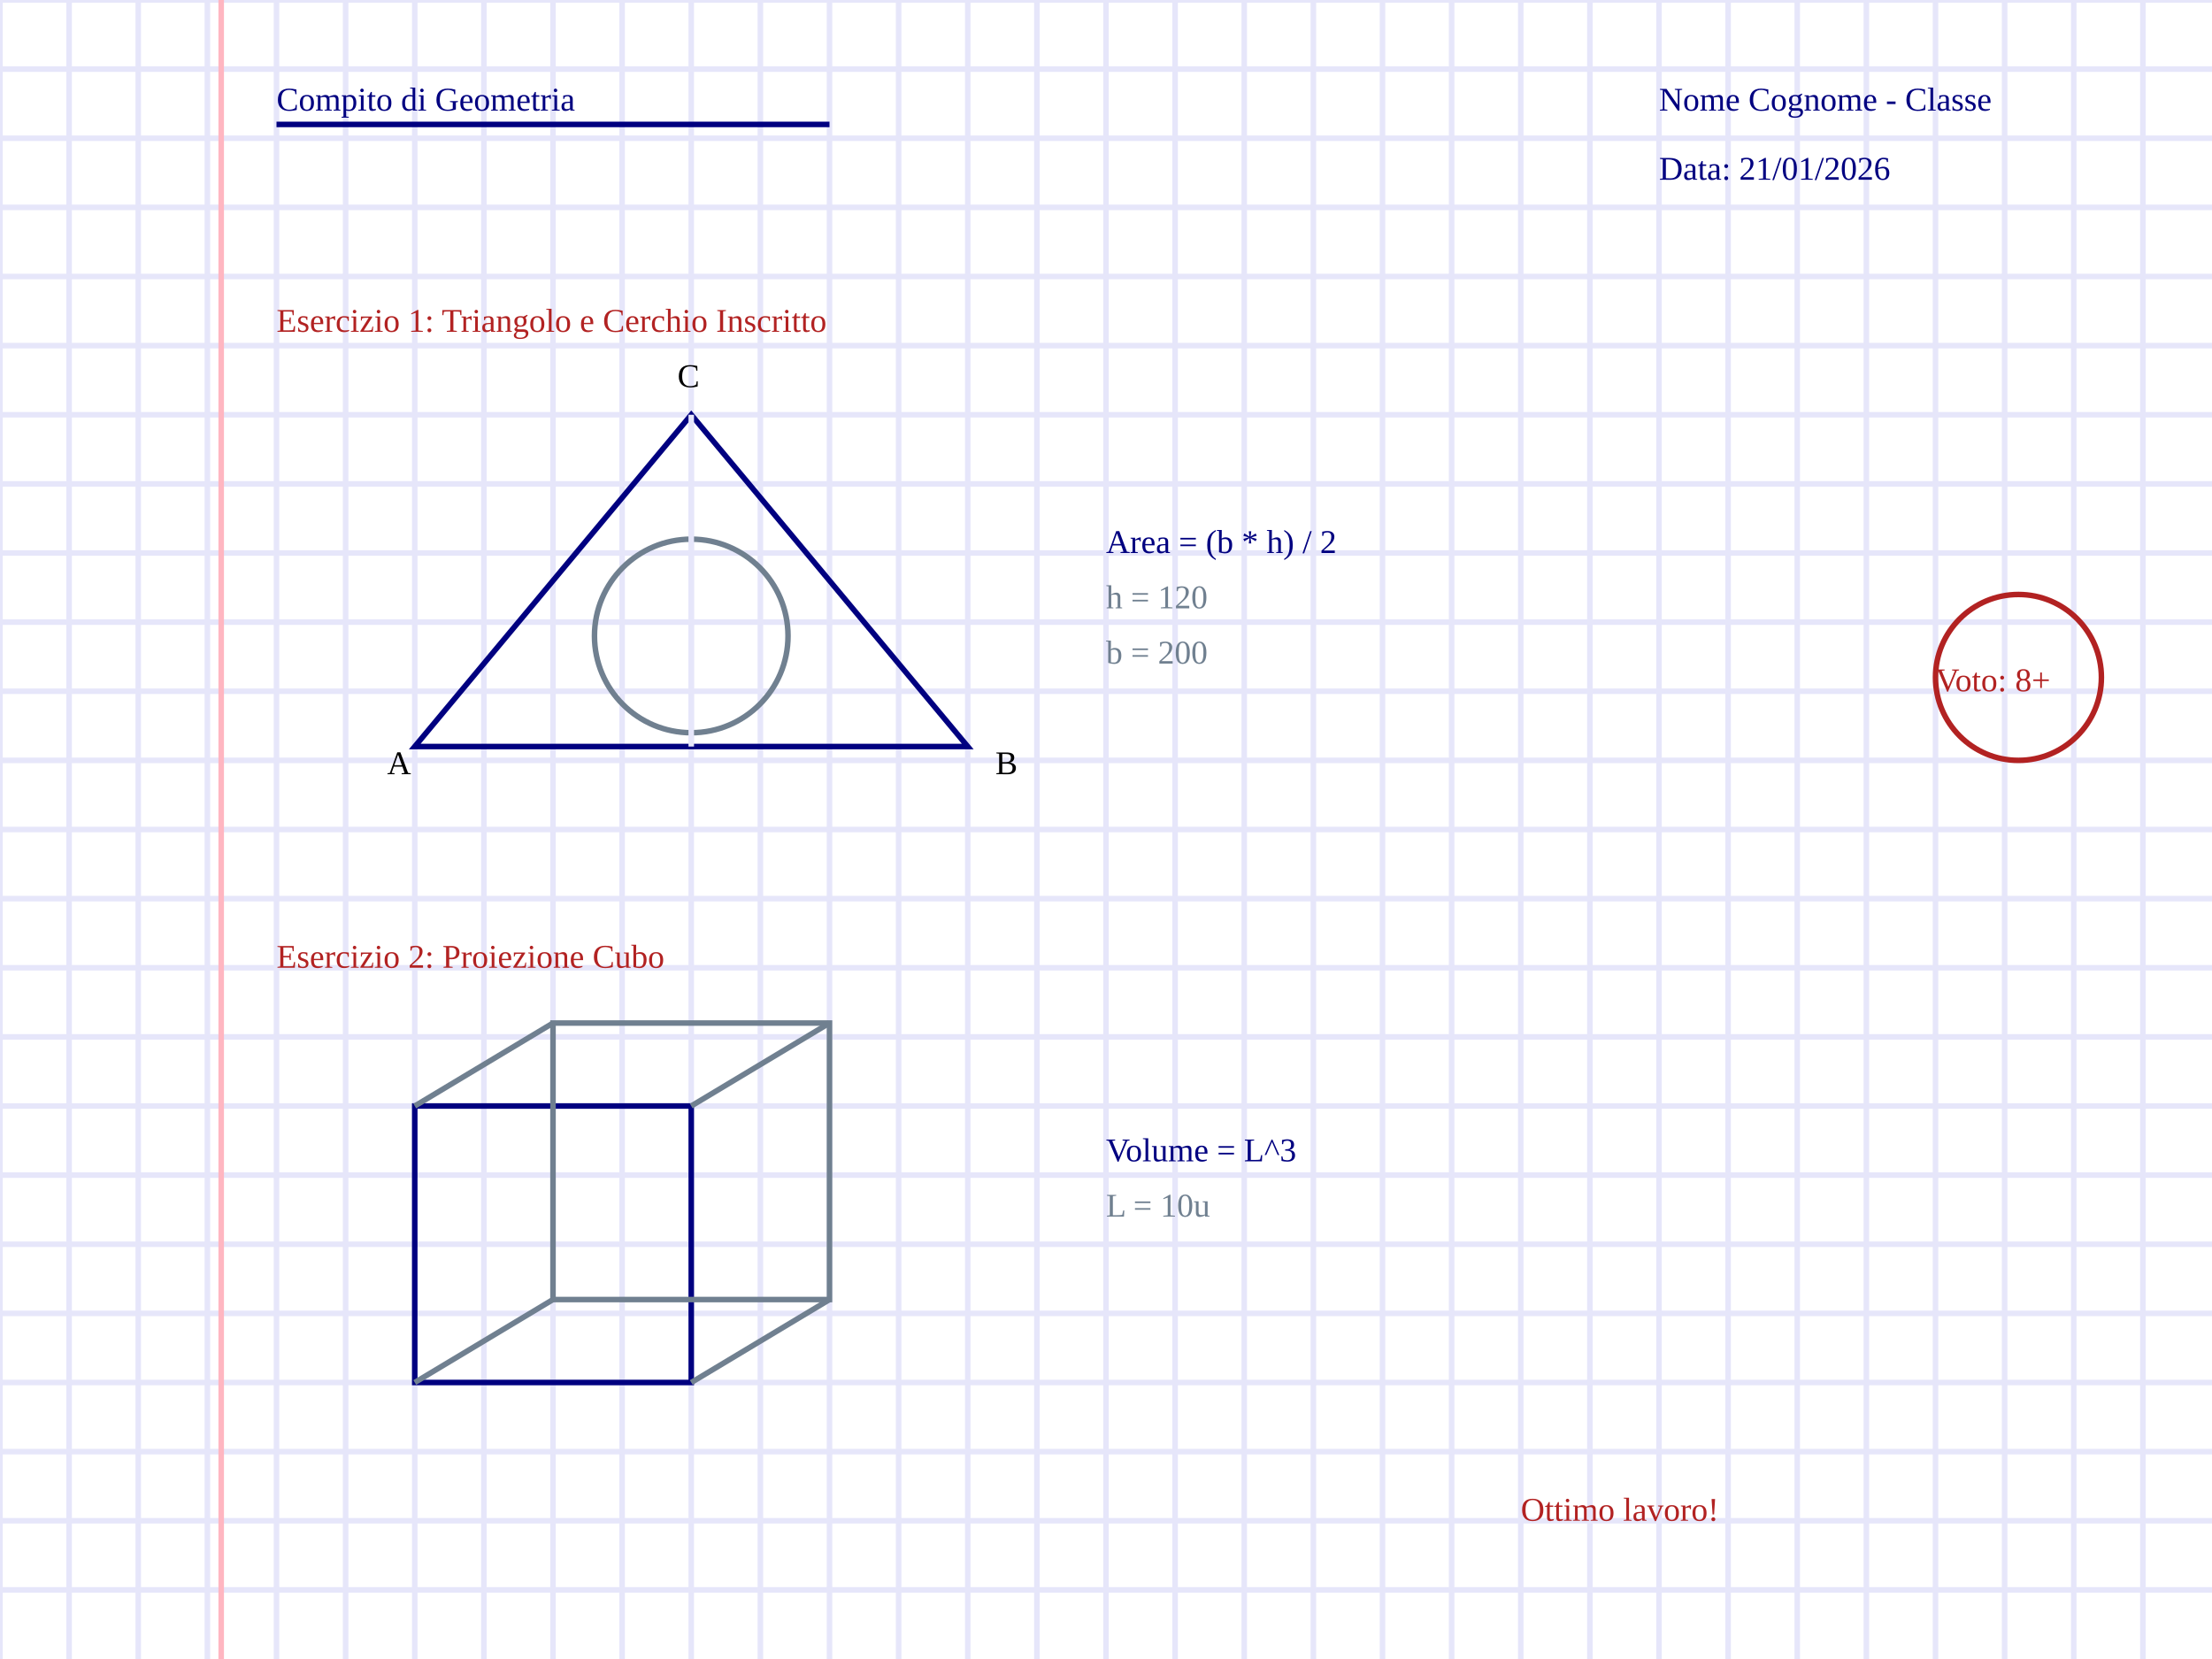
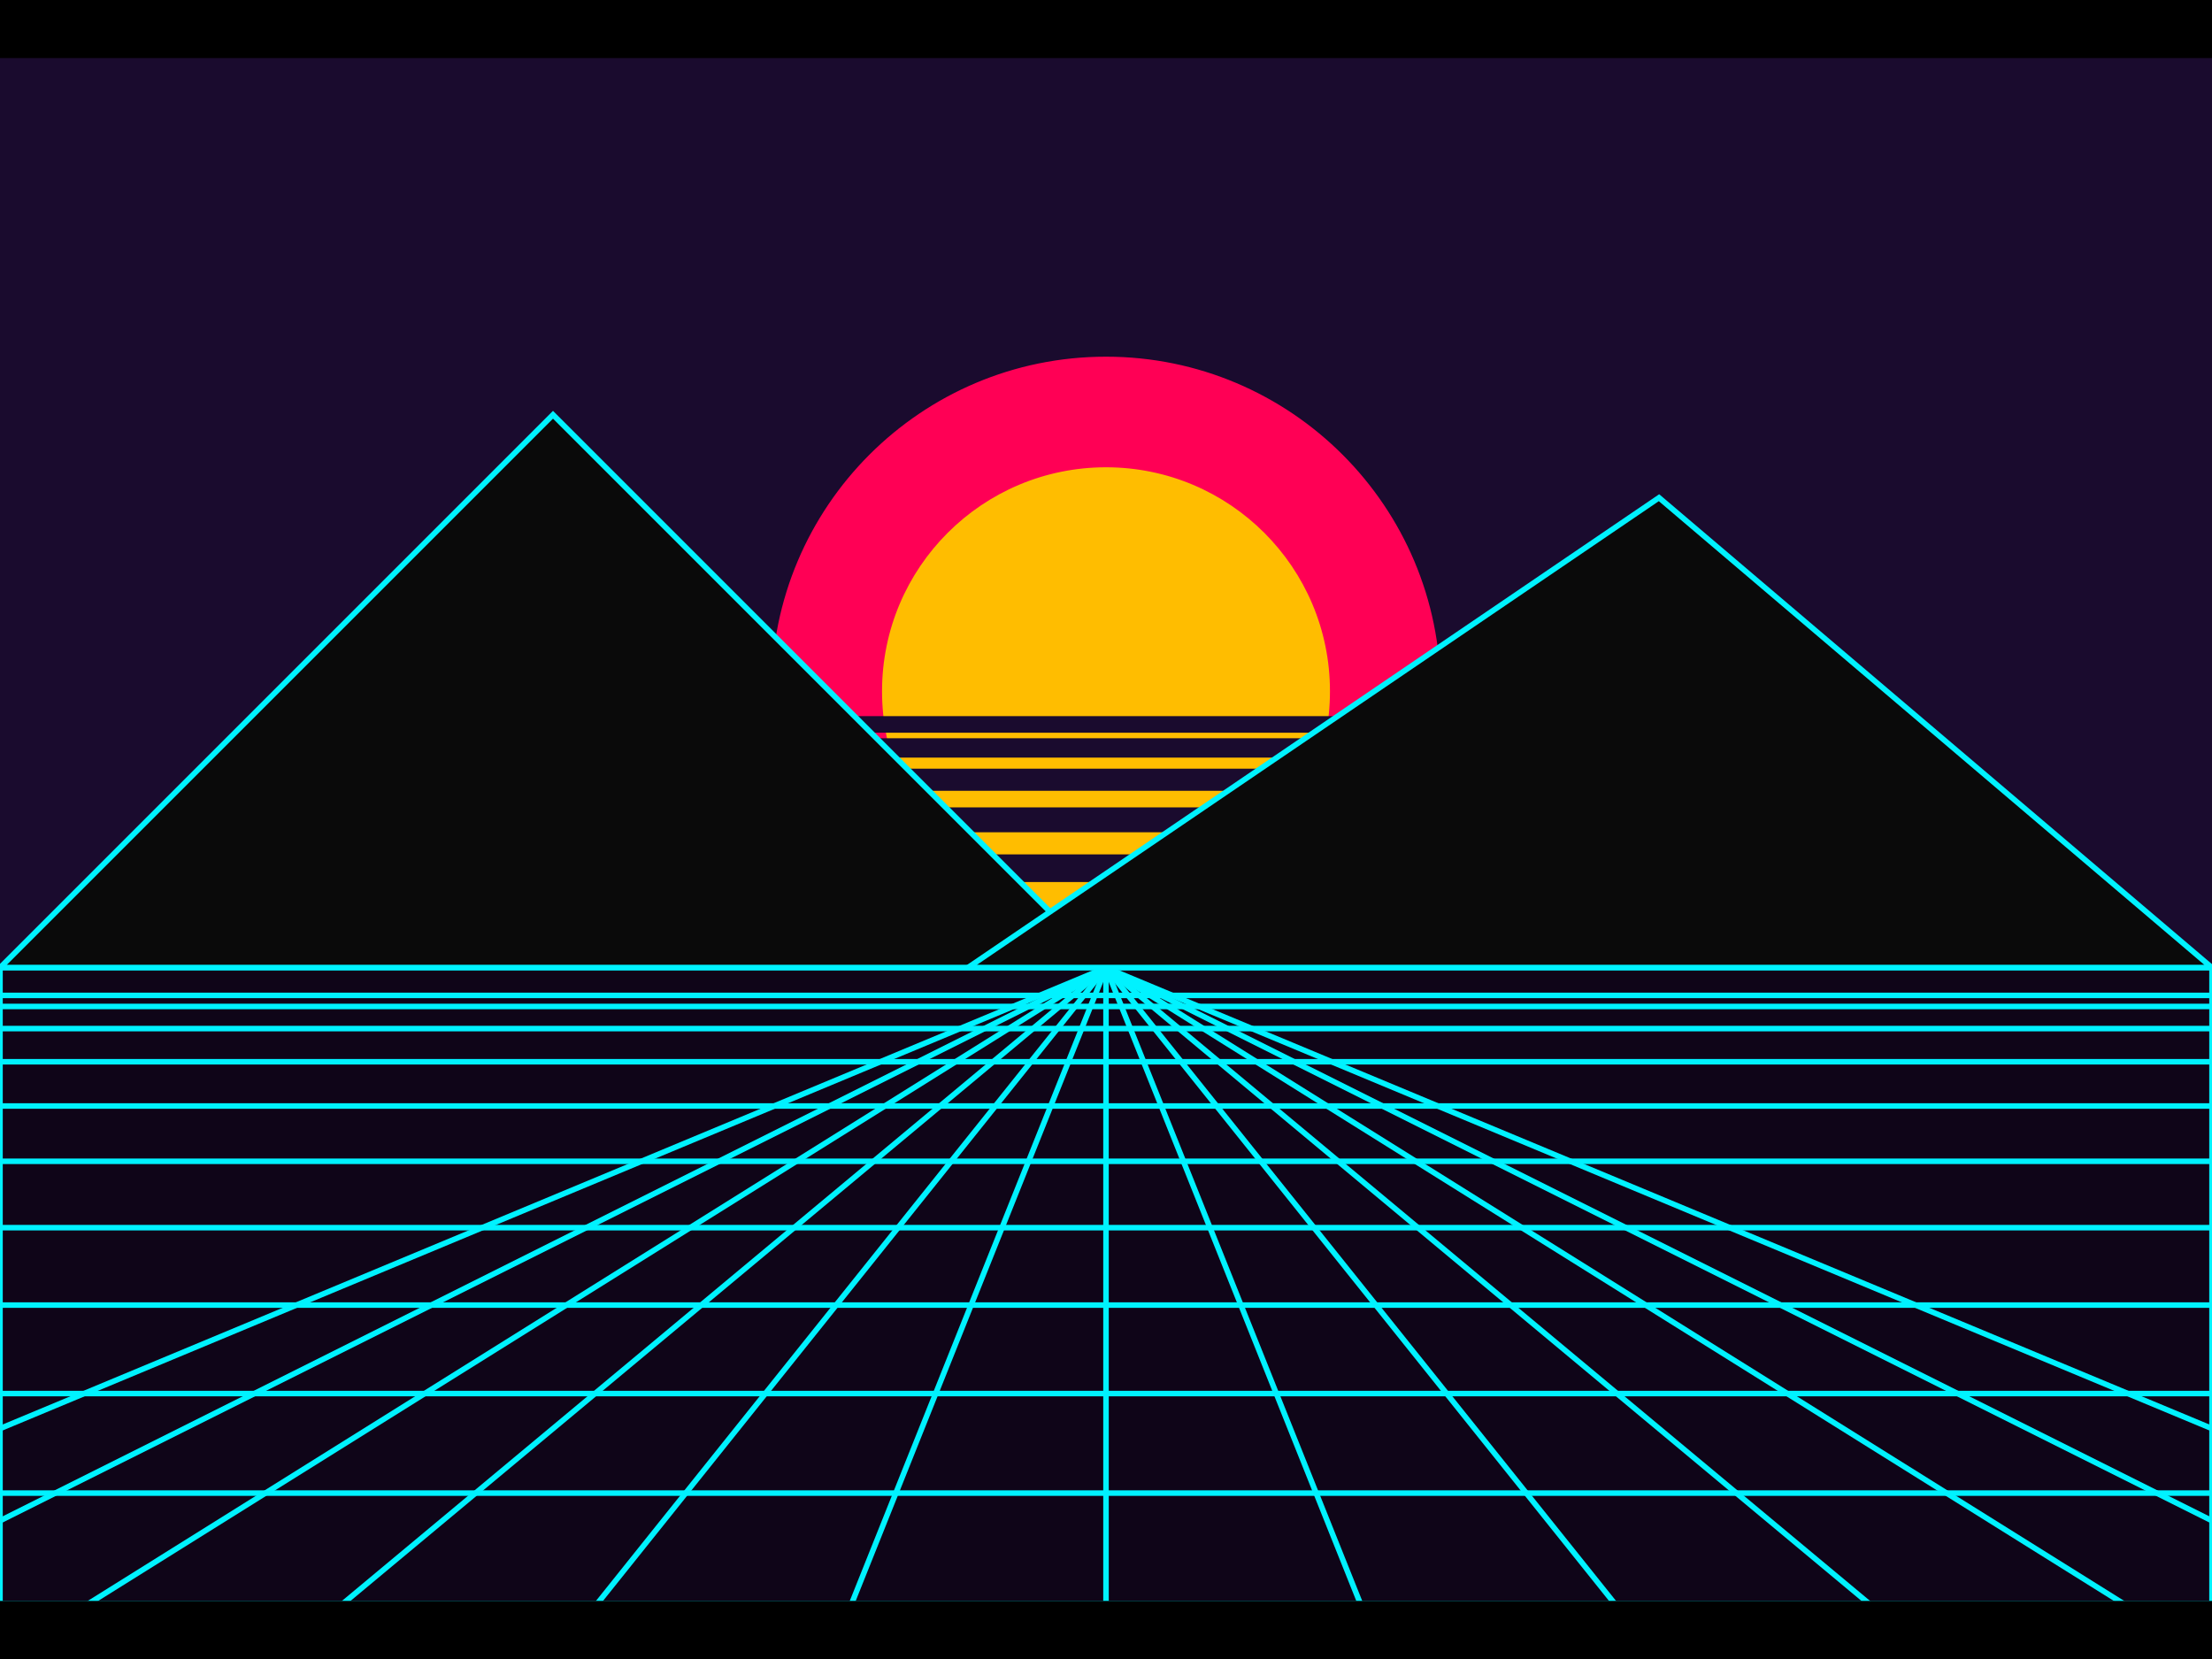
<svg xmlns="http://www.w3.org/2000/svg" width="800" height="600">
  <rect width="800" height="600" fill="white" />
-   <rect x="0" y="0" width="800" height="600" fill="#FFFFFF" stroke="none" />
-   <line x1="0" y1="0" x2="0" y2="600" fill="none" stroke="#E6E6FA" stroke-width="2" />
-   <line x1="25" y1="0" x2="25" y2="600" fill="none" stroke="#E6E6FA" stroke-width="2" />
-   <line x1="50" y1="0" x2="50" y2="600" fill="none" stroke="#E6E6FA" stroke-width="2" />
-   <line x1="75" y1="0" x2="75" y2="600" fill="none" stroke="#E6E6FA" stroke-width="2" />
-   <line x1="100" y1="0" x2="100" y2="600" fill="none" stroke="#E6E6FA" stroke-width="2" />
-   <line x1="125" y1="0" x2="125" y2="600" fill="none" stroke="#E6E6FA" stroke-width="2" />
-   <line x1="150" y1="0" x2="150" y2="600" fill="none" stroke="#E6E6FA" stroke-width="2" />
-   <line x1="175" y1="0" x2="175" y2="600" fill="none" stroke="#E6E6FA" stroke-width="2" />
-   <line x1="200" y1="0" x2="200" y2="600" fill="none" stroke="#E6E6FA" stroke-width="2" />
-   <line x1="225" y1="0" x2="225" y2="600" fill="none" stroke="#E6E6FA" stroke-width="2" />
-   <line x1="250" y1="0" x2="250" y2="600" fill="none" stroke="#E6E6FA" stroke-width="2" />
-   <line x1="275" y1="0" x2="275" y2="600" fill="none" stroke="#E6E6FA" stroke-width="2" />
-   <line x1="300" y1="0" x2="300" y2="600" fill="none" stroke="#E6E6FA" stroke-width="2" />
-   <line x1="325" y1="0" x2="325" y2="600" fill="none" stroke="#E6E6FA" stroke-width="2" />
-   <line x1="350" y1="0" x2="350" y2="600" fill="none" stroke="#E6E6FA" stroke-width="2" />
-   <line x1="375" y1="0" x2="375" y2="600" fill="none" stroke="#E6E6FA" stroke-width="2" />
-   <line x1="400" y1="0" x2="400" y2="600" fill="none" stroke="#E6E6FA" stroke-width="2" />
-   <line x1="425" y1="0" x2="425" y2="600" fill="none" stroke="#E6E6FA" stroke-width="2" />
-   <line x1="450" y1="0" x2="450" y2="600" fill="none" stroke="#E6E6FA" stroke-width="2" />
-   <line x1="475" y1="0" x2="475" y2="600" fill="none" stroke="#E6E6FA" stroke-width="2" />
-   <line x1="500" y1="0" x2="500" y2="600" fill="none" stroke="#E6E6FA" stroke-width="2" />
-   <line x1="525" y1="0" x2="525" y2="600" fill="none" stroke="#E6E6FA" stroke-width="2" />
-   <line x1="550" y1="0" x2="550" y2="600" fill="none" stroke="#E6E6FA" stroke-width="2" />
-   <line x1="575" y1="0" x2="575" y2="600" fill="none" stroke="#E6E6FA" stroke-width="2" />
-   <line x1="600" y1="0" x2="600" y2="600" fill="none" stroke="#E6E6FA" stroke-width="2" />
-   <line x1="625" y1="0" x2="625" y2="600" fill="none" stroke="#E6E6FA" stroke-width="2" />
-   <line x1="650" y1="0" x2="650" y2="600" fill="none" stroke="#E6E6FA" stroke-width="2" />
-   <line x1="675" y1="0" x2="675" y2="600" fill="none" stroke="#E6E6FA" stroke-width="2" />
-   <line x1="700" y1="0" x2="700" y2="600" fill="none" stroke="#E6E6FA" stroke-width="2" />
-   <line x1="725" y1="0" x2="725" y2="600" fill="none" stroke="#E6E6FA" stroke-width="2" />
-   <line x1="750" y1="0" x2="750" y2="600" fill="none" stroke="#E6E6FA" stroke-width="2" />
-   <line x1="775" y1="0" x2="775" y2="600" fill="none" stroke="#E6E6FA" stroke-width="2" />
-   <line x1="0" y1="0" x2="800" y2="0" fill="none" stroke="#E6E6FA" stroke-width="2" />
-   <line x1="0" y1="25" x2="800" y2="25" fill="none" stroke="#E6E6FA" stroke-width="2" />
-   <line x1="0" y1="50" x2="800" y2="50" fill="none" stroke="#E6E6FA" stroke-width="2" />
-   <line x1="0" y1="75" x2="800" y2="75" fill="none" stroke="#E6E6FA" stroke-width="2" />
-   <line x1="0" y1="100" x2="800" y2="100" fill="none" stroke="#E6E6FA" stroke-width="2" />
-   <line x1="0" y1="125" x2="800" y2="125" fill="none" stroke="#E6E6FA" stroke-width="2" />
-   <line x1="0" y1="150" x2="800" y2="150" fill="none" stroke="#E6E6FA" stroke-width="2" />
-   <line x1="0" y1="175" x2="800" y2="175" fill="none" stroke="#E6E6FA" stroke-width="2" />
-   <line x1="0" y1="200" x2="800" y2="200" fill="none" stroke="#E6E6FA" stroke-width="2" />
-   <line x1="0" y1="225" x2="800" y2="225" fill="none" stroke="#E6E6FA" stroke-width="2" />
-   <line x1="0" y1="250" x2="800" y2="250" fill="none" stroke="#E6E6FA" stroke-width="2" />
-   <line x1="0" y1="275" x2="800" y2="275" fill="none" stroke="#E6E6FA" stroke-width="2" />
-   <line x1="0" y1="300" x2="800" y2="300" fill="none" stroke="#E6E6FA" stroke-width="2" />
-   <line x1="0" y1="325" x2="800" y2="325" fill="none" stroke="#E6E6FA" stroke-width="2" />
-   <line x1="0" y1="350" x2="800" y2="350" fill="none" stroke="#E6E6FA" stroke-width="2" />
-   <line x1="0" y1="375" x2="800" y2="375" fill="none" stroke="#E6E6FA" stroke-width="2" />
-   <line x1="0" y1="400" x2="800" y2="400" fill="none" stroke="#E6E6FA" stroke-width="2" />
-   <line x1="0" y1="425" x2="800" y2="425" fill="none" stroke="#E6E6FA" stroke-width="2" />
-   <line x1="0" y1="450" x2="800" y2="450" fill="none" stroke="#E6E6FA" stroke-width="2" />
-   <line x1="0" y1="475" x2="800" y2="475" fill="none" stroke="#E6E6FA" stroke-width="2" />
-   <line x1="0" y1="500" x2="800" y2="500" fill="none" stroke="#E6E6FA" stroke-width="2" />
-   <line x1="0" y1="525" x2="800" y2="525" fill="none" stroke="#E6E6FA" stroke-width="2" />
-   <line x1="0" y1="550" x2="800" y2="550" fill="none" stroke="#E6E6FA" stroke-width="2" />
-   <line x1="0" y1="575" x2="800" y2="575" fill="none" stroke="#E6E6FA" stroke-width="2" />
-   <line x1="80" y1="0" x2="80" y2="600" fill="none" stroke="#FFB6C1" stroke-width="2" />
-   <text x="100" y="40" fill="#000080">Compito di Geometria</text>
-   <text x="600" y="40" fill="#000080">Nome Cognome - Classe</text>
-   <line x1="100" y1="45" x2="300" y2="45" fill="none" stroke="#000080" stroke-width="2" />
-   <text x="600" y="65" fill="#000080">Data: 21/01/2026</text>
-   <text x="100" y="120" fill="#B22222">Esercizio 1: Triangolo e Cerchio Inscritto</text>
-   <polygon points="150,270 350,270 250,150" fill="none" stroke="#000080" stroke-width="2" />
-   <text x="140" y="280" fill="#000000">A</text>
-   <text x="360" y="280" fill="#000000">B</text>
-   <text x="245" y="140" fill="#000000">C</text>
-   <circle cx="250" cy="230" r="35" fill="none" stroke="#708090" stroke-width="2" />
-   <line x1="250" y1="150" x2="250" y2="270" fill="none" stroke="#E6E6FA" stroke-width="2" />
-   <text x="400" y="200" fill="#000080">Area = (b * h) / 2</text>
-   <text x="400" y="220" fill="#708090">h = 120</text>
-   <text x="400" y="240" fill="#708090">b = 200</text>
-   <text x="700" y="250" fill="#B22222">Voto: 8+</text>
-   <circle cx="730" cy="245" r="30" fill="none" stroke="#B22222" stroke-width="2" />
-   <text x="100" y="350" fill="#B22222">Esercizio 2: Proiezione Cubo</text>
-   <rect x="150" y="400" width="100" height="100" fill="none" stroke="#000080" stroke-width="2" />
-   <rect x="200" y="370" width="100" height="100" fill="none" stroke="#708090" stroke-width="2" />
-   <line x1="150" y1="400" x2="200" y2="370" fill="none" stroke="#708090" stroke-width="2" />
-   <line x1="250" y1="400" x2="300" y2="370" fill="none" stroke="#708090" stroke-width="2" />
-   <line x1="150" y1="500" x2="200" y2="470" fill="none" stroke="#708090" stroke-width="2" />
-   <line x1="250" y1="500" x2="300" y2="470" fill="none" stroke="#708090" stroke-width="2" />
-   <text x="400" y="420" fill="#000080">Volume = L^3</text>
-   <text x="400" y="440" fill="#708090">L = 10u</text>
-   <text x="550" y="550" fill="#B22222">Ottimo lavoro!</text>
+   <rect x="0" y="0" width="800" height="600" fill="#1a0b2e" stroke="#1a0b2e" stroke-width="2" />
+   <circle cx="400" cy="250" r="120" fill="#ff0055" stroke="#ff0055" stroke-width="2" />
+   <circle cx="400" cy="250" r="80" fill="#ffbd00" stroke="#ffbd00" stroke-width="2" />
+   <rect x="200" y="260" width="400" height="4" fill="#1a0b2e" stroke="#1a0b2e" stroke-width="2" />
+   <rect x="200" y="268" width="400" height="5" fill="#1a0b2e" stroke="#1a0b2e" stroke-width="2" />
+   <rect x="200" y="279" width="400" height="6" fill="#1a0b2e" stroke="#1a0b2e" stroke-width="2" />
+   <rect x="200" y="293" width="400" height="7" fill="#1a0b2e" stroke="#1a0b2e" stroke-width="2" />
+   <rect x="200" y="310" width="400" height="8" fill="#1a0b2e" stroke="#1a0b2e" stroke-width="2" />
+   <rect x="200" y="330" width="400" height="9" fill="#1a0b2e" stroke="#1a0b2e" stroke-width="2" />
+   <rect x="200" y="353" width="400" height="10" fill="#1a0b2e" stroke="#1a0b2e" stroke-width="2" />
+   <rect x="200" y="379" width="400" height="11" fill="#1a0b2e" stroke="#1a0b2e" stroke-width="2" />
+   <polygon points="0,350 200,150 400,350" fill="#0a0a0a" stroke="#00f2ff" stroke-width="2" />
+   <polygon points="350,350 600,180 800,350" fill="#0a0a0a" stroke="#00f2ff" stroke-width="2" />
+   <rect x="0" y="350" width="800" height="250" fill="#0f0518" stroke="#00f2ff" stroke-width="2" />
+   <line x1="400" y1="350" x2="-200" y2="600" fill="none" stroke="#00f2ff" stroke-width="2" />
+   <line x1="400" y1="350" x2="-100" y2="600" fill="none" stroke="#00f2ff" stroke-width="2" />
+   <line x1="400" y1="350" x2="0" y2="600" fill="none" stroke="#00f2ff" stroke-width="2" />
+   <line x1="400" y1="350" x2="100" y2="600" fill="none" stroke="#00f2ff" stroke-width="2" />
+   <line x1="400" y1="350" x2="200" y2="600" fill="none" stroke="#00f2ff" stroke-width="2" />
+   <line x1="400" y1="350" x2="300" y2="600" fill="none" stroke="#00f2ff" stroke-width="2" />
+   <line x1="400" y1="350" x2="400" y2="600" fill="none" stroke="#00f2ff" stroke-width="2" />
+   <line x1="400" y1="350" x2="500" y2="600" fill="none" stroke="#00f2ff" stroke-width="2" />
+   <line x1="400" y1="350" x2="600" y2="600" fill="none" stroke="#00f2ff" stroke-width="2" />
+   <line x1="400" y1="350" x2="700" y2="600" fill="none" stroke="#00f2ff" stroke-width="2" />
+   <line x1="400" y1="350" x2="800" y2="600" fill="none" stroke="#00f2ff" stroke-width="2" />
+   <line x1="400" y1="350" x2="900" y2="600" fill="none" stroke="#00f2ff" stroke-width="2" />
+   <line x1="400" y1="350" x2="1000" y2="600" fill="none" stroke="#00f2ff" stroke-width="2" />
+   <line x1="0" y1="360" x2="800" y2="360" fill="none" stroke="#00f2ff" stroke-width="2" />
+   <line x1="0" y1="364" x2="800" y2="364" fill="none" stroke="#00f2ff" stroke-width="2" />
+   <line x1="0" y1="372" x2="800" y2="372" fill="none" stroke="#00f2ff" stroke-width="2" />
+   <line x1="0" y1="384" x2="800" y2="384" fill="none" stroke="#00f2ff" stroke-width="2" />
+   <line x1="0" y1="400" x2="800" y2="400" fill="none" stroke="#00f2ff" stroke-width="2" />
+   <line x1="0" y1="420" x2="800" y2="420" fill="none" stroke="#00f2ff" stroke-width="2" />
+   <line x1="0" y1="444" x2="800" y2="444" fill="none" stroke="#00f2ff" stroke-width="2" />
+   <line x1="0" y1="472" x2="800" y2="472" fill="none" stroke="#00f2ff" stroke-width="2" />
+   <line x1="0" y1="504" x2="800" y2="504" fill="none" stroke="#00f2ff" stroke-width="2" />
+   <line x1="0" y1="540" x2="800" y2="540" fill="none" stroke="#00f2ff" stroke-width="2" />
+   <line x1="0" y1="580" x2="800" y2="580" fill="none" stroke="#00f2ff" stroke-width="2" />
+   <rect x="0" y="0" width="800" height="20" fill="#000000" stroke="#000000" stroke-width="2" />
+   <rect x="0" y="580" width="800" height="20" fill="#000000" stroke="#000000" stroke-width="2" />
</svg>
